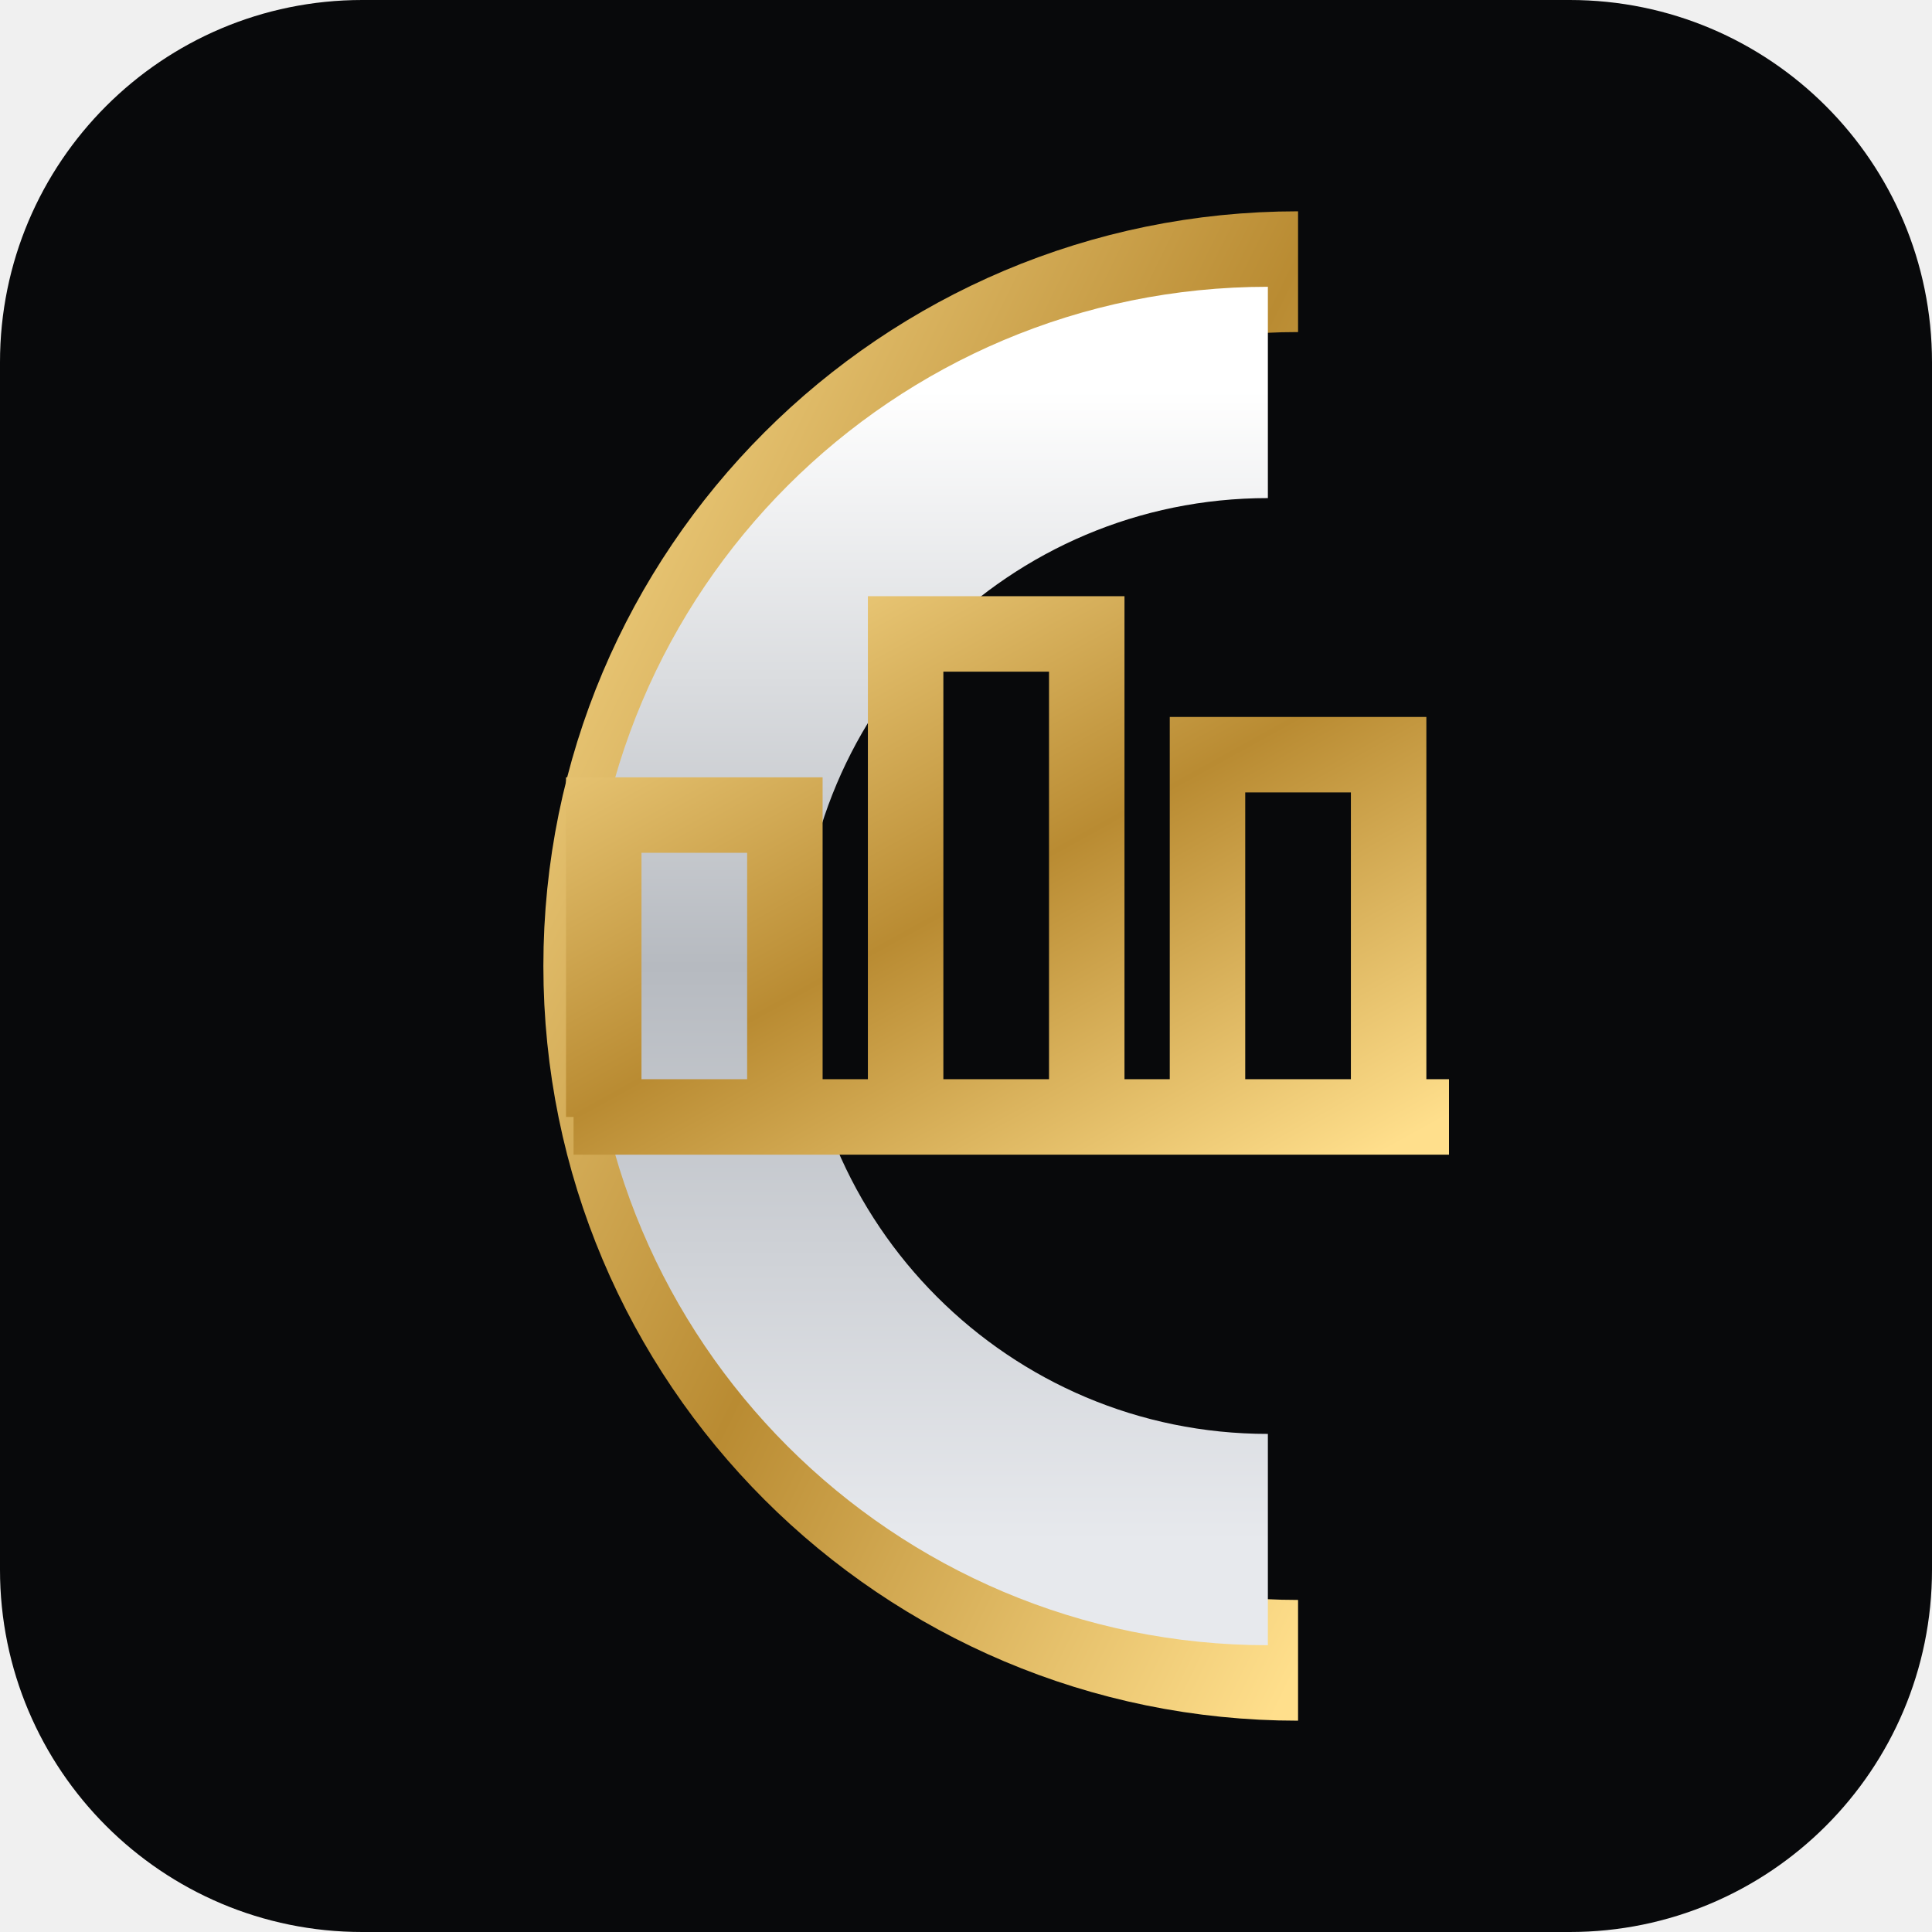
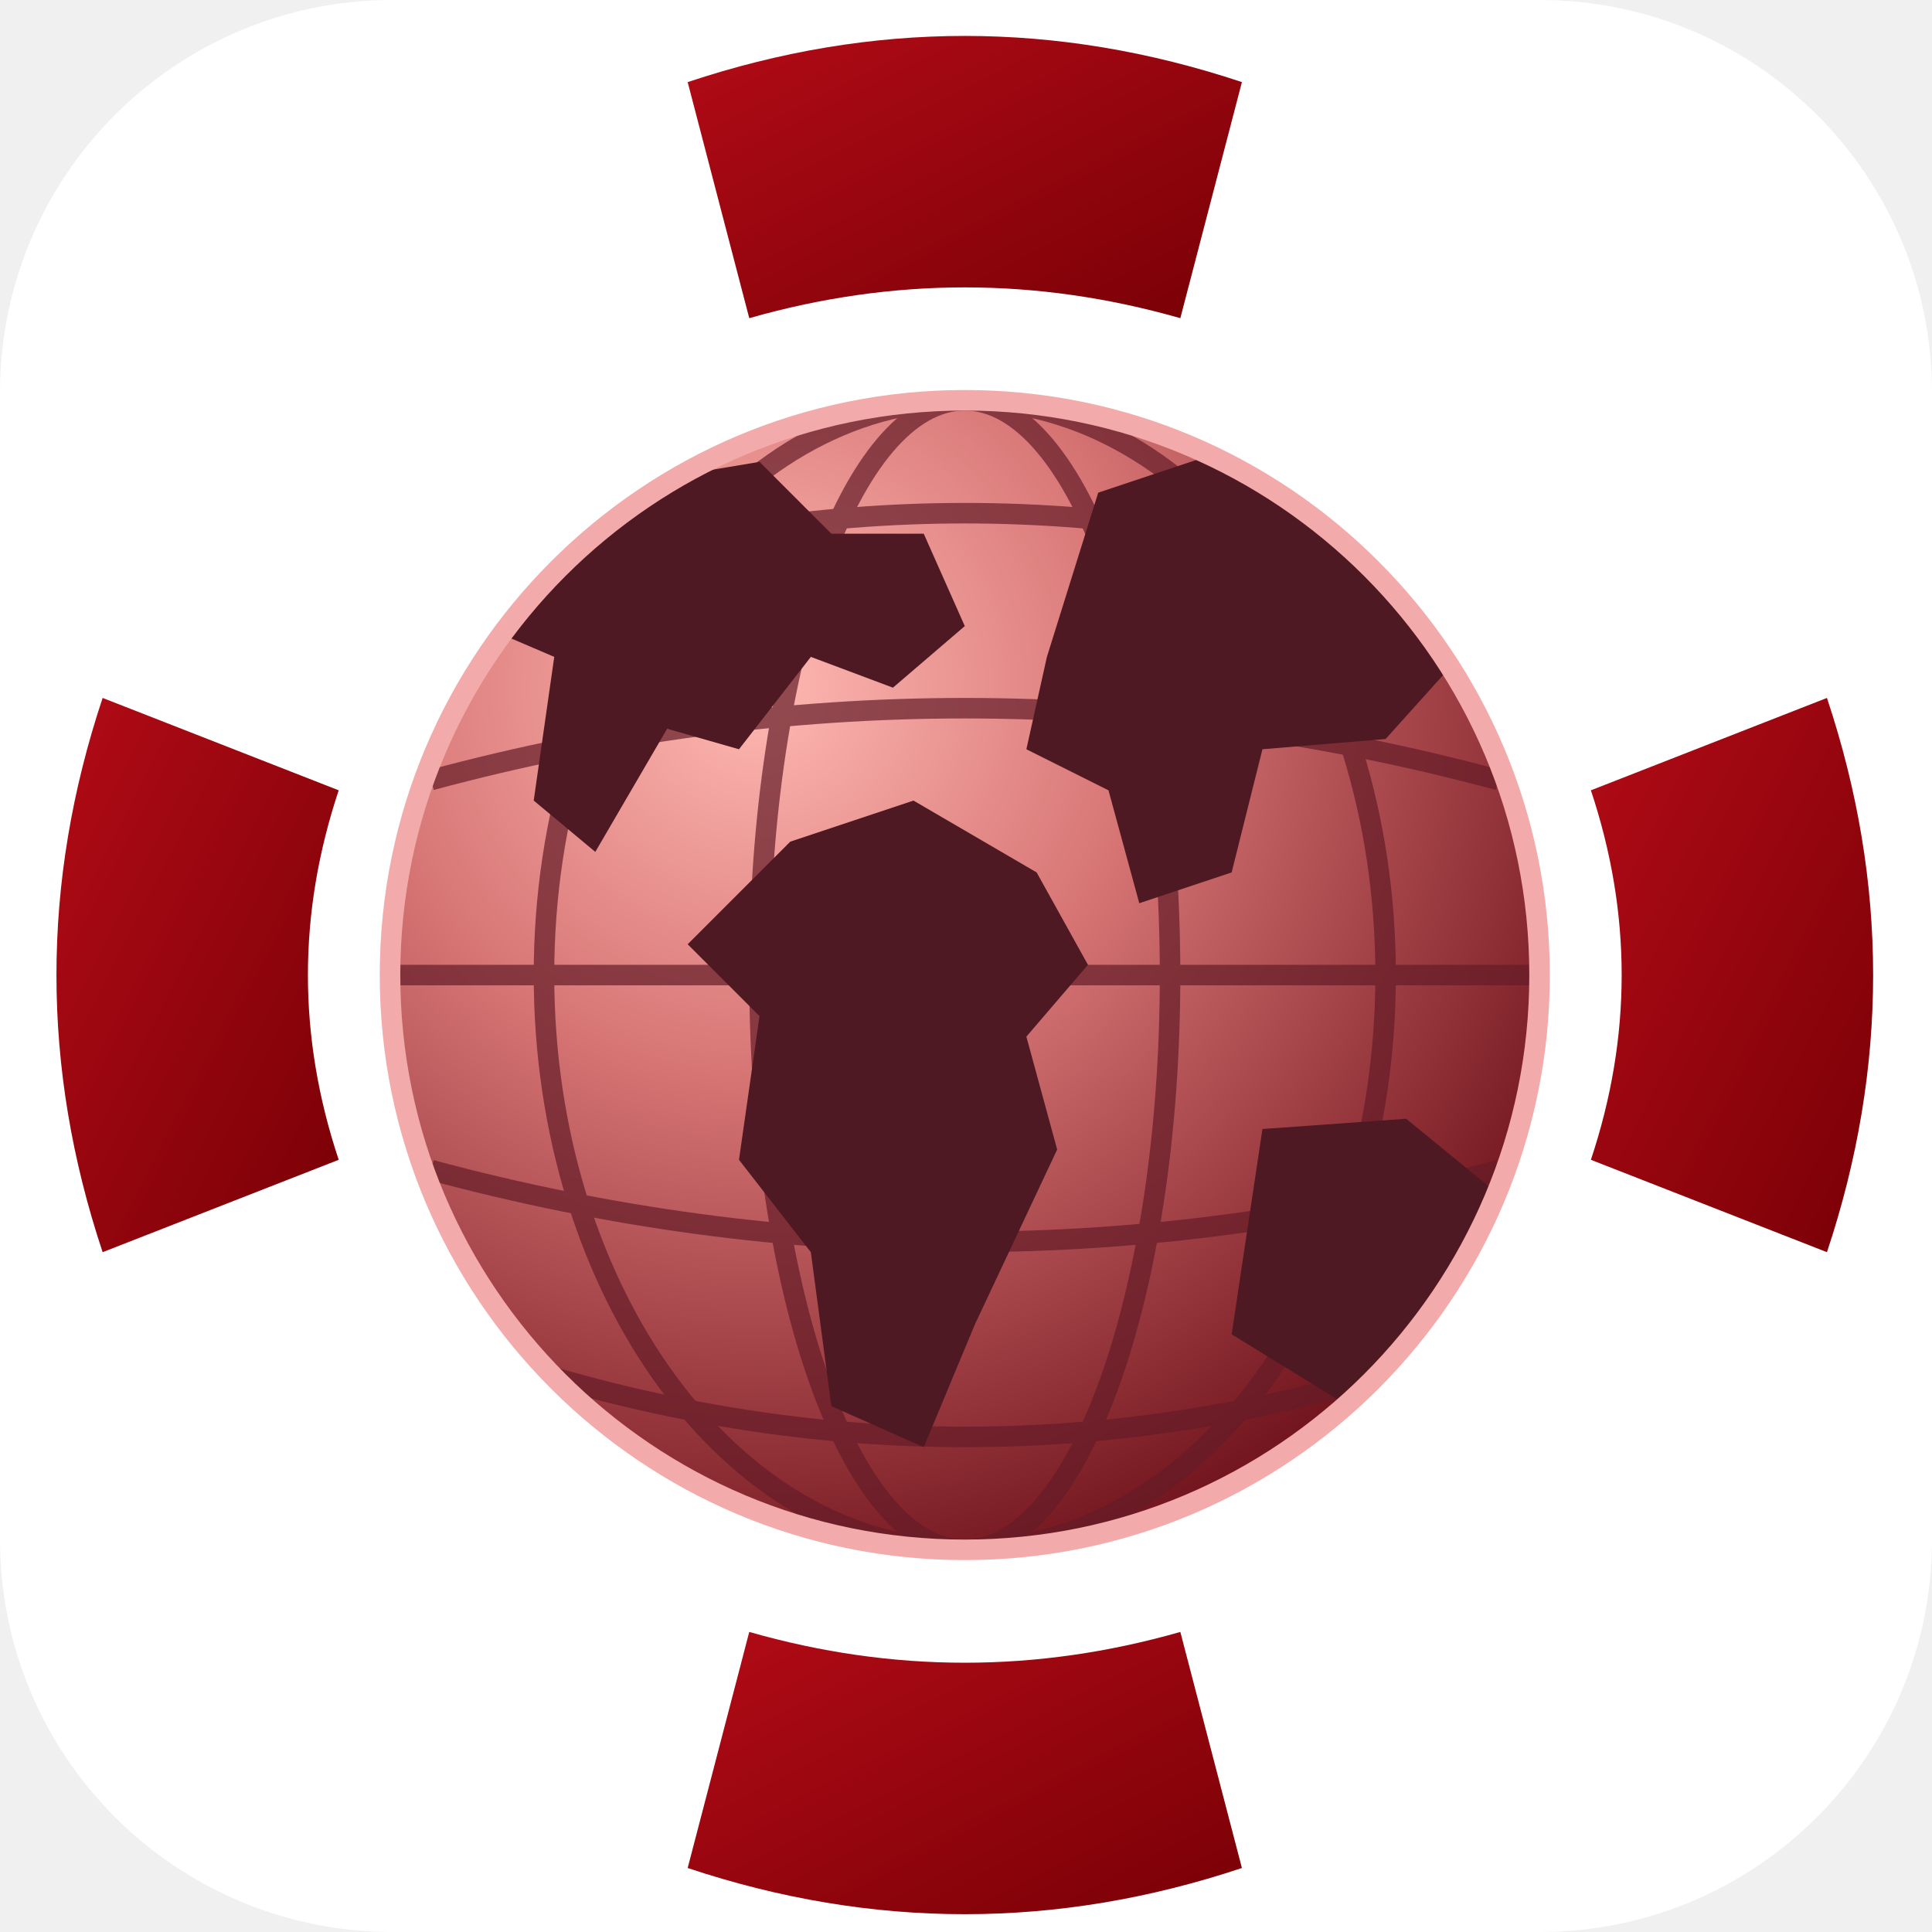
<svg xmlns="http://www.w3.org/2000/svg" viewBox="0 0 64 64">
-   <defs>
-     <linearGradient id="gold" x1="0" y1="0" x2="1" y2="1">
-       <stop stop-color="#f7d889" />
-       <stop offset=".5" stop-color="#b98b32" />
-       <stop offset="1" stop-color="#ffdf8c" />
-     </linearGradient>
-     <linearGradient id="silver" x1="0" y1="0" x2="0" y2="1">
-       <stop stop-color="#fff" />
-       <stop offset=".5" stop-color="#b6bac0" />
-       <stop offset="1" stop-color="#e7e9ed" />
-     </linearGradient>
-   </defs>
-   <rect width="64" height="64" rx="12" fill="#08090b" />
-   <path d="M43 9a23 23 0 1 0 0 46" fill="none" stroke="url(#gold)" stroke-width="4" />
-   <path d="M42 13a19 19 0 1 0 0 38" fill="none" stroke="url(#silver)" stroke-width="7" />
-   <path d="M20 37V27h6v10m4 0V21h6v16m4 0V25h6v12M19 37h29" fill="none" stroke="url(#gold)" stroke-width="2.5" />
+   <rect width="64" height="64" rx="13" fill="#fff" />
+   <g transform="translate(0 0) scale(.34) translate(2 0)">
+     <defs>
+       <radialGradient id="g" cx="32%" cy="25%" r="80%">
+         <stop stop-color="#ffb9b3" />
+         <stop offset=".42" stop-color="#d77575" />
+         <stop offset="1" stop-color="#73151e" />
+       </radialGradient>
+       <linearGradient id="r" x1="0" y1="0" x2="1" y2="1">
+         <stop stop-color="#b20b16" />
+         <stop offset="1" stop-color="#790006" />
+       </linearGradient>
+       <clipPath id="s">
+         <circle cx="92" cy="95" r="56" />
+       </clipPath>
+     </defs>
+     <path d="M65 8 Q92 -1 119 8 L113 31 Q92 25 71 31 Z" fill="url(#r)" />
+     <path d="M65 182 Q92 191 119 182 L113 159 Q92 165 71 159 Z" fill="url(#r)" />
+     <path d="M8 68 L31 77 Q25 95 31 113 L8 122 Q-1 95 8 68 Z" fill="url(#r)" />
+     <path d="M176 68 L153 77 Q159 95 153 113 L176 122 Q185 95 176 68 Z" fill="url(#r)" />
+     <circle cx="92" cy="95" r="56" fill="url(#g)" stroke="#7c1b24" stroke-width="1.4" />
+     <g clip-path="url(#s)" fill="none" stroke="#641b26" stroke-width="2" opacity=".7">
+       <ellipse cx="92" cy="95" rx="20" ry="56" />
+       <ellipse cx="92" cy="95" rx="41" ry="56" />
+       <path d="M36 95H148M40 76Q92 62 144 76M40 114Q92 128 144 114M48 57Q92 43 136 57M48 133Q92 147 136 133" />
+     </g>
+     <g clip-path="url(#s)" fill="#4e1922">
+       <path d="M60 47L72 45 79 52 88 52 92 61 85 67 77 64 70 73 63 71 56 83 50 78 52 64 45 61 49 53Z" />
+       <path d="M75 82L87 78 99 85 104 94 98 101 101 112 93 129 88 141 79 137 77 122 70 113 72 99 65 92Z" />
+       <path d="M105 48L117 44 134 52 142 62 133 72 121 73 118 85 109 88 106 77 98 73 100 64Z" />
+       <path d="M121 110L135 109 146 118 142 132 131 138 118 130Z" />
+     </g>
+     <circle cx="92" cy="95" r="56" fill="none" stroke="#f3aaaa" stroke-width="2" />
+   </g>
</svg>
